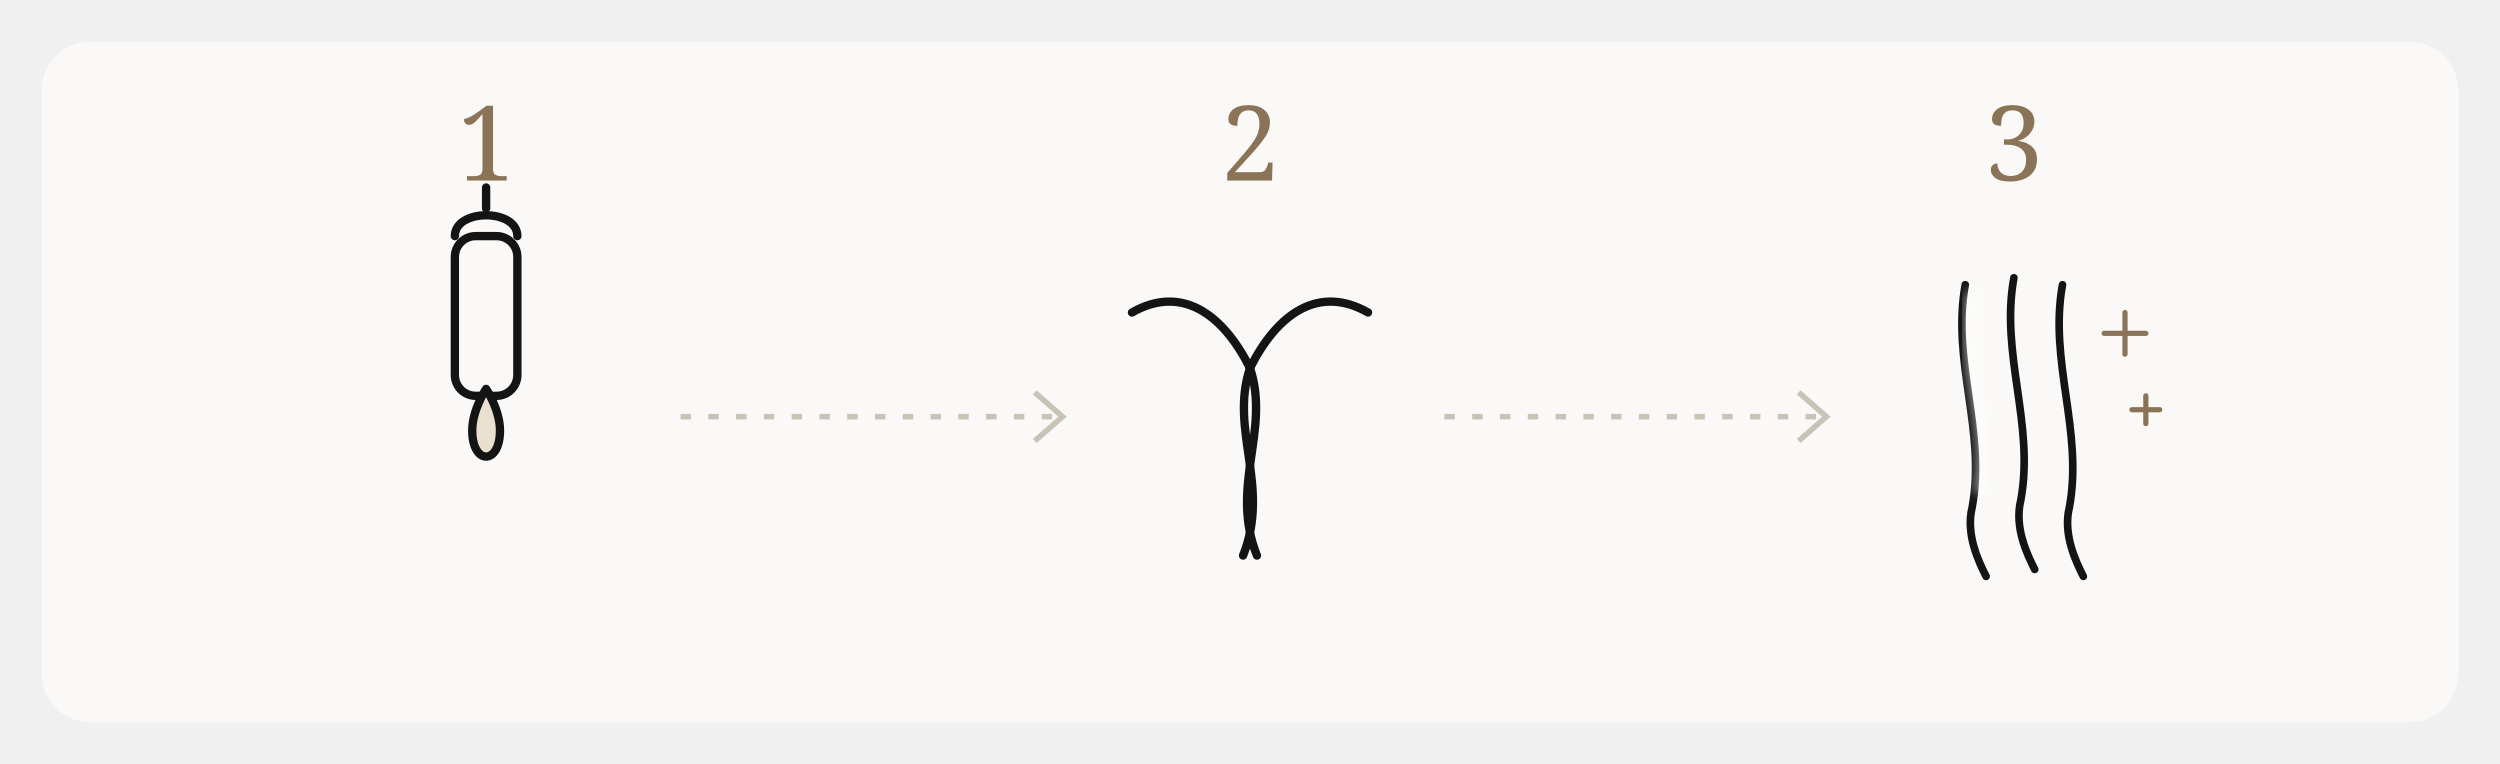
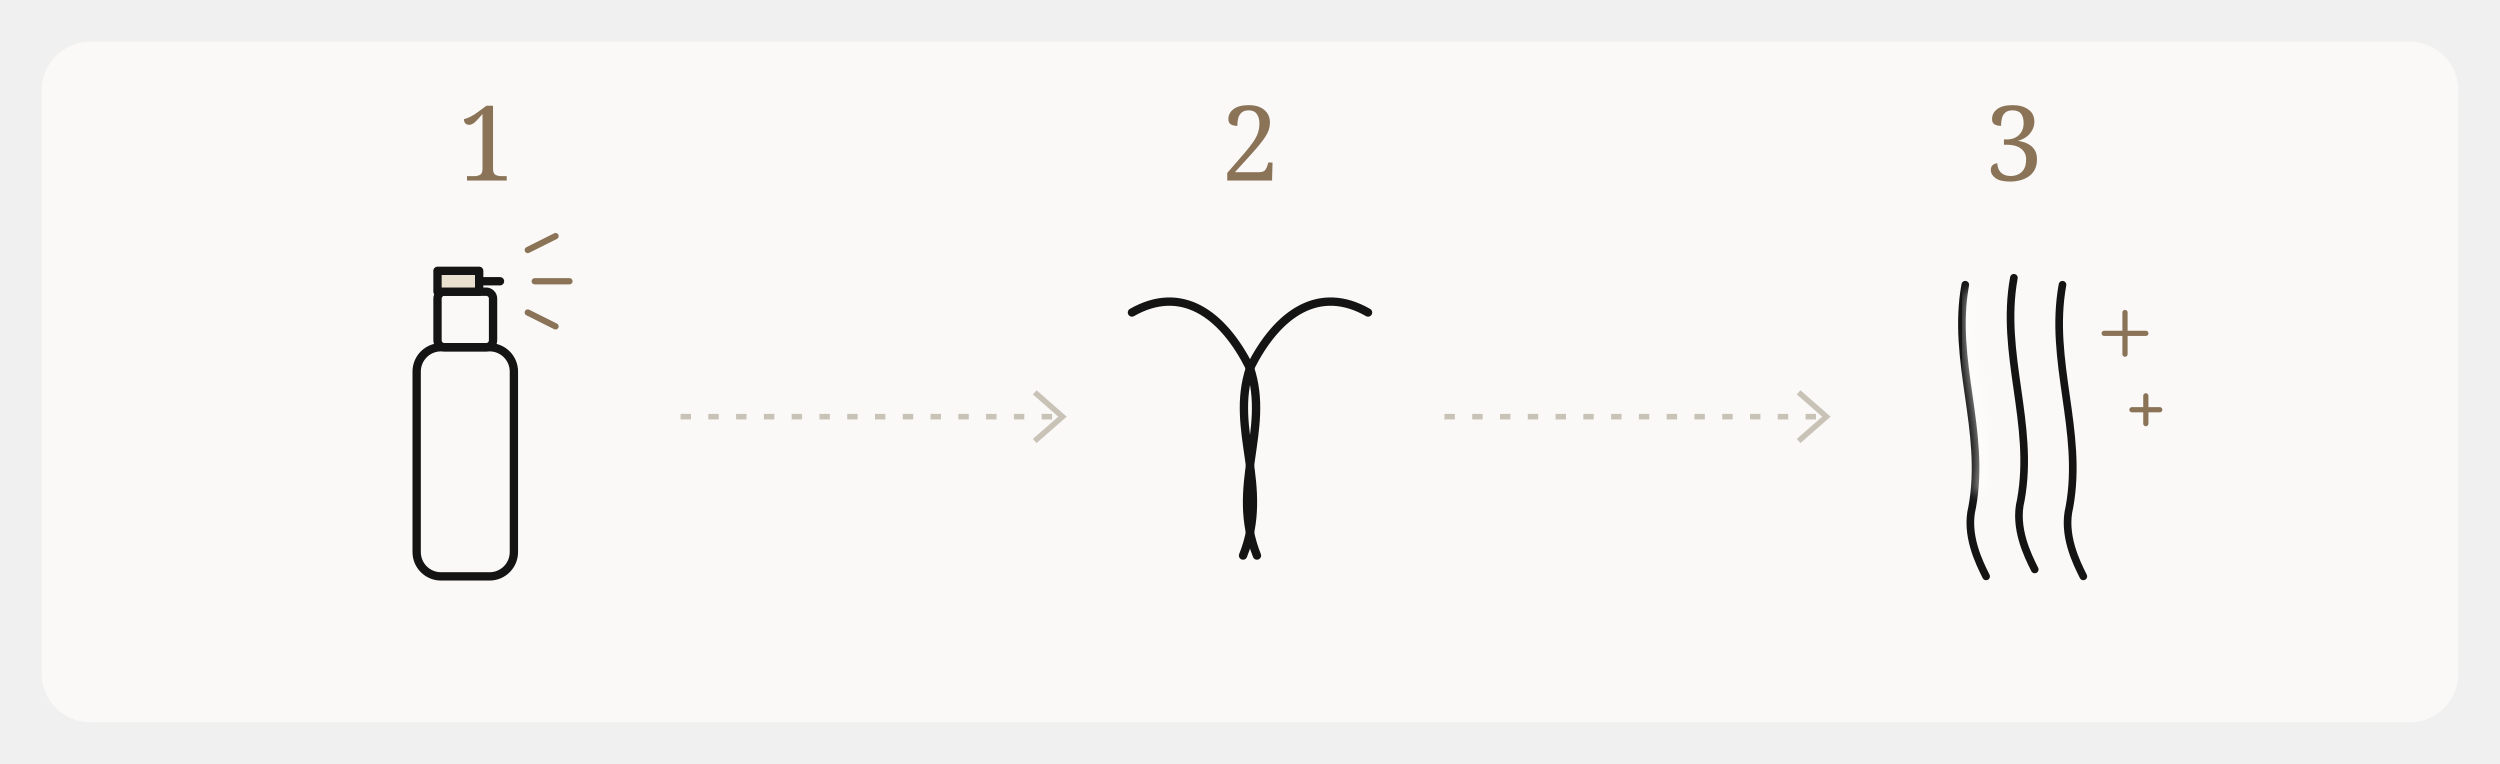
- <svg xmlns="http://www.w3.org/2000/svg" viewBox="0 0 720 220" role="img" aria-label="How to use The Silk Serum: apply two to three drops, work through hair, then air dry">
+ <svg xmlns="http://www.w3.org/2000/svg" viewBox="0 0 720 220" role="img" aria-label="How to use The Silk Serum: mist two to three sprays, work through hair, then air dry">
  <defs>
    <filter id="htuSoft" x="-50%" y="-50%" width="200%" height="200%">
      <feGaussianBlur stdDeviation="1.6" />
    </filter>
  </defs>
  <rect x="12" y="12" width="696" height="196" rx="14" fill="#faf9f7" />
  <text x="140" y="52" text-anchor="middle" font-family="Georgia,'Cormorant Garamond',serif" font-size="30" fill="#8a7357">1</text>
  <text x="360" y="52" text-anchor="middle" font-family="Georgia,'Cormorant Garamond',serif" font-size="30" fill="#8a7357">2</text>
  <text x="580" y="52" text-anchor="middle" font-family="Georgia,'Cormorant Garamond',serif" font-size="30" fill="#8a7357">3</text>
  <g stroke="#c9c2b6" stroke-width="1.6" stroke-dasharray="3 5">
    <line x1="196" y1="120" x2="304" y2="120" />
    <line x1="416" y1="120" x2="524" y2="120" />
  </g>
  <path d="M298,113 L306,120 L298,127" fill="none" stroke="#c9c2b6" stroke-width="1.6" />
  <path d="M518,113 L526,120 L518,127" fill="none" stroke="#c9c2b6" stroke-width="1.6" />
-   <g transform="translate(140,120)" fill="none" stroke="#141414" stroke-width="2.4" stroke-linecap="round" stroke-linejoin="round">
-     <rect x="-9" y="-52" width="18" height="46" rx="6" />
-     <path d="M-9,-52 C-9,-60 9,-60 9,-52" />
-     <line x1="0" y1="-60" x2="0" y2="-66" />
-     <path d="M-4,4 C-4,14 4,14 4,4 C4,-2 0,-8 0,-8 C0,-8 -4,-2 -4,4 Z" fill="#e9e0cf" />
+   <g transform="translate(134,124)" fill="none" stroke="#141414" stroke-width="2.4" stroke-linecap="round" stroke-linejoin="round">
+     <rect x="-14" y="-24" width="28" height="66" rx="7" />
+     <rect x="-8" y="-40" width="16" height="16" rx="2" />
+     <path d="M-8,-46 L4,-46 L4,-40 L-8,-40 Z" fill="#e9e0cf" />
+     <line x1="4" y1="-43" x2="10" y2="-43" />
+   </g>
+   <g transform="translate(134,124)" stroke="#8a7357" stroke-width="1.8" stroke-linecap="round">
+     <line x1="18" y1="-52" x2="26" y2="-56" />
+     <line x1="20" y1="-43" x2="30" y2="-43" />
+     <line x1="18" y1="-34" x2="26" y2="-30" />
  </g>
  <g transform="translate(360,120)" fill="none" stroke="#141414" stroke-width="2.4" stroke-linecap="round">
    <path d="M-34,-30 C-20,-38 -8,-30 0,-14" />
    <path d="M34,-30 C20,-38 8,-30 0,-14" />
    <path d="M0,-14 C-6,4 6,20 -2,40" />
    <path d="M0,-14 C6,4 -6,20 2,40" />
  </g>
  <g transform="translate(580,120)">
    <g fill="none" stroke="#141414" stroke-width="2.2" stroke-linecap="round">
      <path d="M-14,-38 C-18,-16 -8,4 -12,26 C-14,34 -10,42 -8,46" />
      <path d="M0,-40 C-4,-18 6,2 2,24 C0,32 4,40 6,44" />
      <path d="M14,-38 C10,-16 20,4 16,26 C14,34 18,42 20,46" />
    </g>
    <path d="M-12,-36 C-16,-16 -6,2 -10,22" fill="none" stroke="#ffffff" stroke-width="2.6" opacity=".7" filter="url(#htuSoft)" />
    <g stroke="#8a7357" stroke-width="1.5" stroke-linecap="round">
      <path d="M32,-30 l0,12 M26,-24 l12,0" />
      <path d="M38,-6 l0,8 M34,-2 l8,0" />
    </g>
  </g>
</svg>
